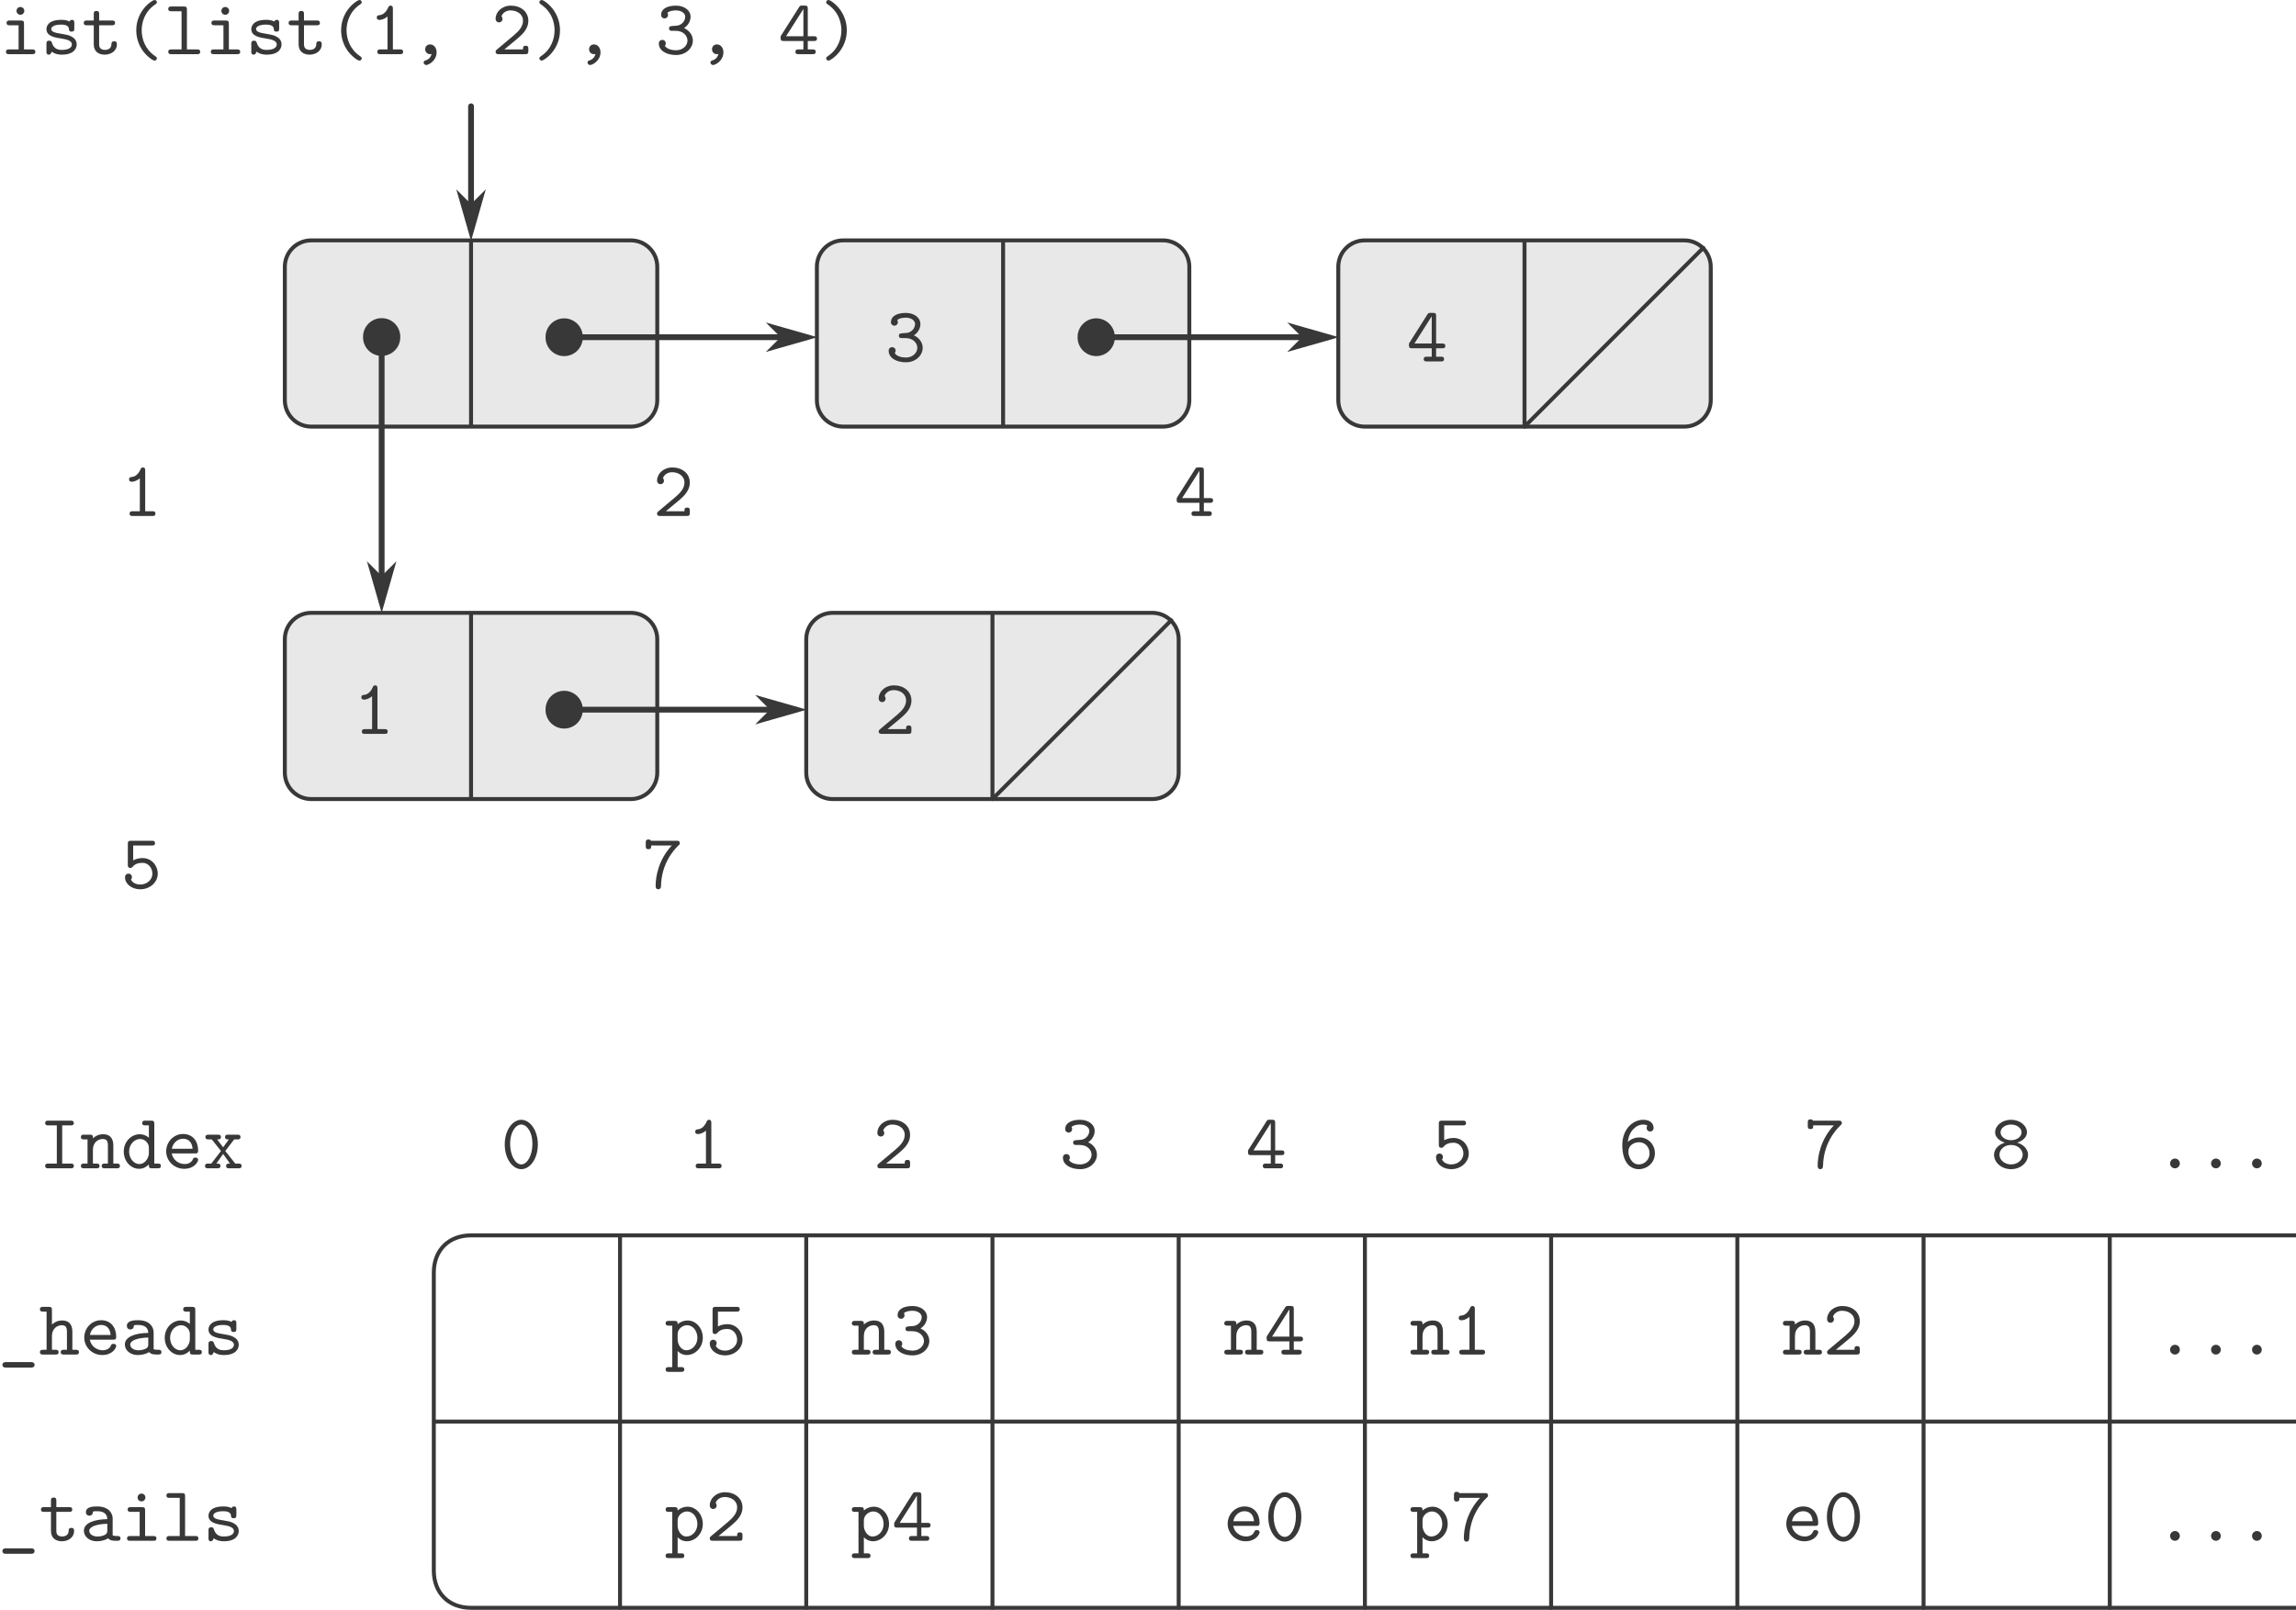
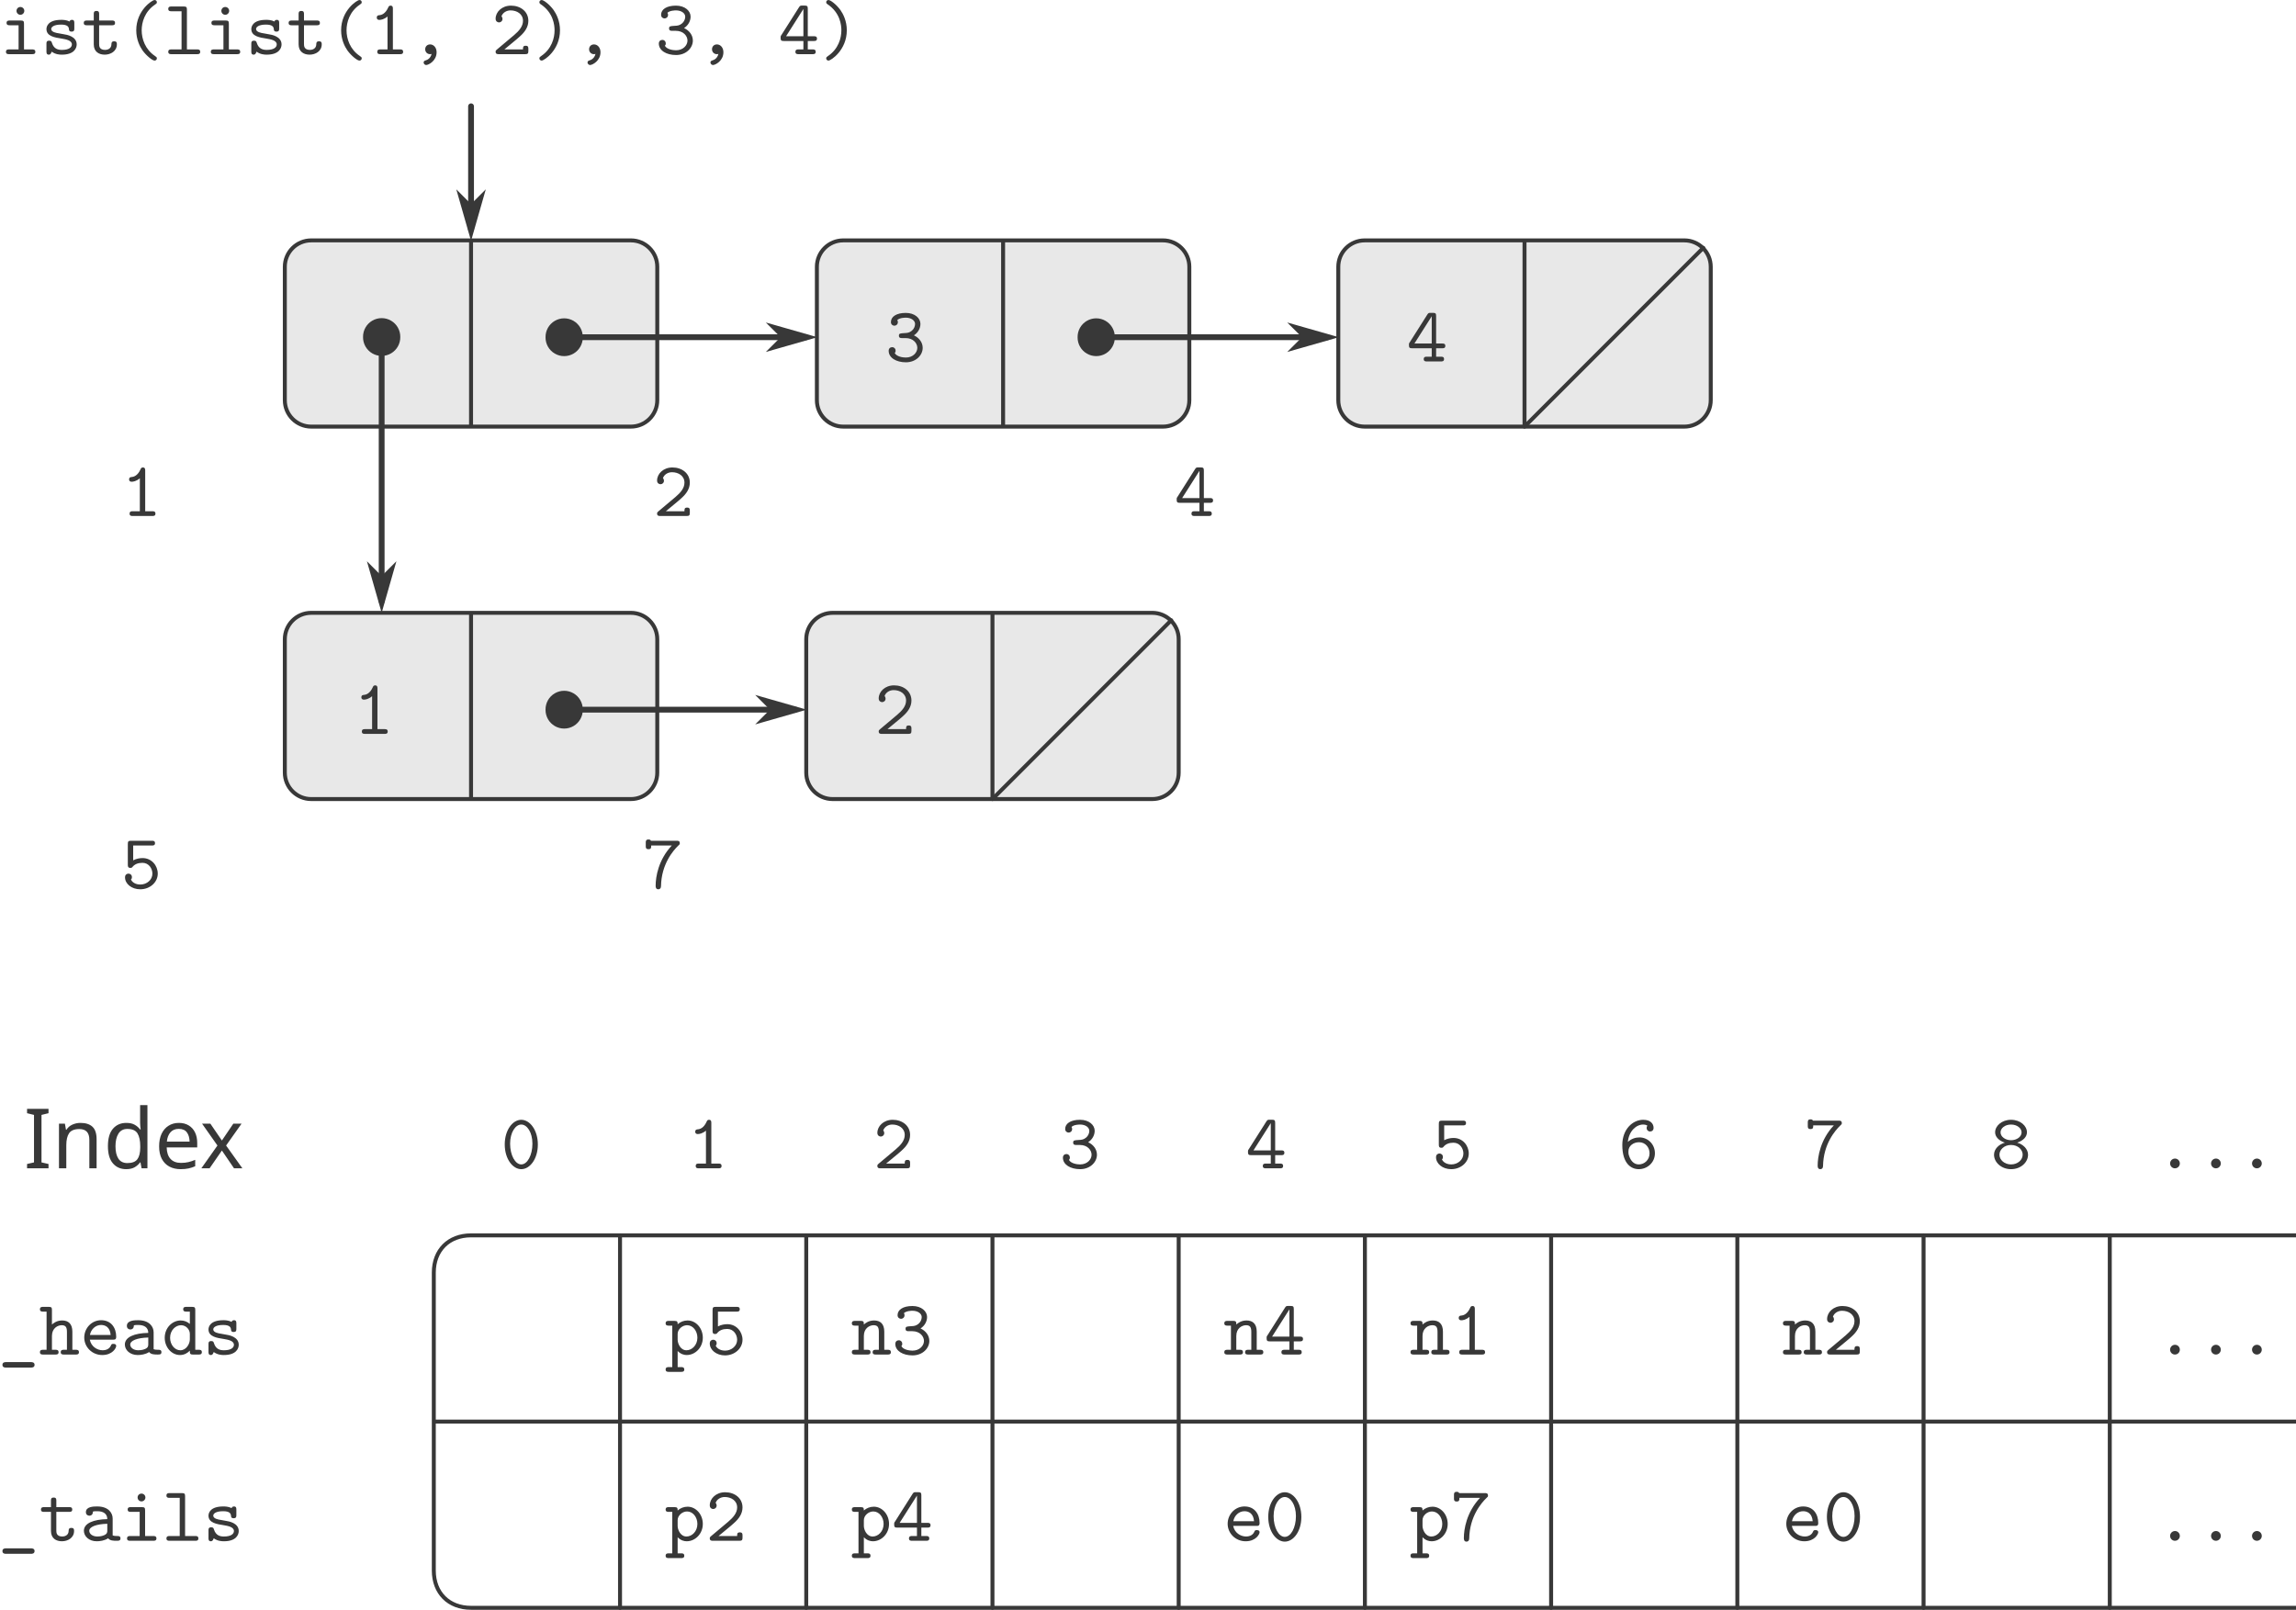
<svg xmlns="http://www.w3.org/2000/svg" preserveAspectRatio="xMinYMin meet" viewBox="0 0 588.454 412.577" id="svg6381" version="1.1" width="588.454" height="412.577">
  <defs id="defs6383">
    <marker refX="0" refY="0" orient="auto" id="Arrow1Mstart-41" style="overflow:visible">
      <path d="M 0,0 5,-5 -12.5,0 5,5 Z" transform="matrix(0.4,0,0,0.4,4,0)" id="path4565-5" style="fill:#383838;fill-rule:evenodd;stroke:#383838;stroke-width:1pt;marker-start:none" />
    </marker>
    <marker refX="0" refY="0" orient="auto" id="Arrow1Mstart-65" style="overflow:visible">
      <path d="M 0,0 5,-5 -12.5,0 5,5 Z" transform="matrix(0.4,0,0,0.4,4,0)" id="path4565-96" style="fill:#383838;fill-rule:evenodd;stroke:#383838;stroke-width:1pt;marker-start:none" />
    </marker>
    <marker refX="0" refY="0" orient="auto" id="marker4583" style="overflow:visible">
      <path d="M 0,0 5,-5 -12.5,0 5,5 Z" transform="matrix(0.4,0,0,0.4,4,0)" id="path4585" style="fill:#383838;fill-rule:evenodd;stroke:#383838;stroke-width:1pt;marker-start:none" />
    </marker>
    <marker refX="0" refY="0" orient="auto" id="marker4579" style="overflow:visible">
      <path d="M 0,0 5,-5 -12.5,0 5,5 Z" transform="matrix(0.4,0,0,0.4,4,0)" id="path4581" style="fill:#383838;fill-rule:evenodd;stroke:#383838;stroke-width:1pt;marker-start:none" />
    </marker>
    <marker refX="0" refY="0" orient="auto" id="Arrow1Mstart-4" style="overflow:visible">
      <path d="M 0,0 5,-5 -12.5,0 5,5 Z" transform="matrix(0.4,0,0,0.4,4,0)" id="path4565-69" style="fill:#383838;fill-rule:evenodd;stroke:#383838;stroke-width:1pt;marker-start:none" />
    </marker>
    <marker refX="0" refY="0" orient="auto" id="marker3192-4" style="overflow:visible">
      <path d="M 0,0 5,-5 -12.5,0 5,5 Z" transform="matrix(0.4,0,0,0.4,4,0)" id="path3194-2" style="fill:#383838;fill-rule:evenodd;stroke:#383838;stroke-width:1pt;marker-start:none" />
    </marker>
    <marker refX="0" refY="0" orient="auto" id="Arrow1Mstart-26" style="overflow:visible">
      <path d="M 0,0 5,-5 -12.5,0 5,5 Z" transform="matrix(0.4,0,0,0.4,4,0)" id="path4565-910" style="fill:#383838;fill-rule:evenodd;stroke:#383838;stroke-width:1pt;marker-start:none" />
    </marker>
    <marker refX="0" refY="0" orient="auto" id="marker3192" style="overflow:visible">
      <path d="M 0,0 5,-5 -12.5,0 5,5 Z" transform="matrix(0.4,0,0,0.4,4,0)" id="path3194" style="fill:#383838;fill-rule:evenodd;stroke:#383838;stroke-width:1pt;marker-start:none" />
    </marker>
    <marker refX="0" refY="0" orient="auto" id="Arrow1Mstart-7" style="overflow:visible">
      <path d="M 0,0 5,-5 -12.5,0 5,5 Z" transform="matrix(0.4,0,0,0.4,4,0)" id="path4565-61" style="fill:#383838;fill-rule:evenodd;stroke:#383838;stroke-width:1pt;marker-start:none" />
    </marker>
    <marker refX="0" refY="0" orient="auto" id="marker3750" style="overflow:visible">
      <path d="M 0,0 5,-5 -12.5,0 5,5 Z" transform="matrix(0.4,0,0,0.4,4,0)" id="path3752" style="fill:#383838;fill-rule:evenodd;stroke:#383838;stroke-width:1pt;marker-start:none" />
    </marker>
    <marker refX="0" refY="0" orient="auto" id="Arrow1Mstart-1" style="overflow:visible">
      <path d="M 0,0 5,-5 -12.5,0 5,5 Z" transform="matrix(0.4,0,0,0.4,4,0)" id="path4565-26" style="fill:#383838;fill-rule:evenodd;stroke:#383838;stroke-width:1pt;marker-start:none" />
    </marker>
    <marker refX="0" refY="0" orient="auto" id="marker3690" style="overflow:visible">
      <path d="M 0,0 5,-5 -12.5,0 5,5 Z" transform="matrix(0.4,0,0,0.4,4,0)" id="path3692" style="fill:#383838;fill-rule:evenodd;stroke:#383838;stroke-width:1pt;marker-start:none" />
    </marker>
    <marker refX="0" refY="0" orient="auto" id="marker3686" style="overflow:visible">
      <path d="M 0,0 5,-5 -12.5,0 5,5 Z" transform="matrix(0.4,0,0,0.4,4,0)" id="path3688" style="fill:#383838;fill-rule:evenodd;stroke:#383838;stroke-width:1pt;marker-start:none" />
    </marker>
    <marker refX="0" refY="0" orient="auto" id="Arrow1Mstart-27" style="overflow:visible">
      <path d="M 0,0 5,-5 -12.5,0 5,5 Z" transform="matrix(0.4,0,0,0.4,4,0)" id="path4565-91" style="fill:#383838;fill-rule:evenodd;stroke:#383838;stroke-width:1pt;marker-start:none" />
    </marker>
    <marker refX="0" refY="0" orient="auto" id="marker3610" style="overflow:visible">
      <path d="M 0,0 5,-5 -12.5,0 5,5 Z" transform="matrix(0.4,0,0,0.4,4,0)" id="path3612" style="fill:#383838;fill-rule:evenodd;stroke:#383838;stroke-width:1pt;marker-start:none" />
    </marker>
    <marker refX="0" refY="0" orient="auto" id="Arrow1Mstart-33" style="overflow:visible">
      <path d="M 0,0 5,-5 -12.5,0 5,5 Z" transform="matrix(0.4,0,0,0.4,4,0)" id="path4565-46" style="fill:#383838;fill-rule:evenodd;stroke:#383838;stroke-width:1pt;marker-start:none" />
    </marker>
    <marker refX="0" refY="0" orient="auto" id="Arrow1Mstart-88" style="overflow:visible">
      <path d="M 0,0 5,-5 -12.5,0 5,5 Z" transform="matrix(0.4,0,0,0.4,4,0)" id="path4565-45" style="fill:#383838;fill-rule:evenodd;stroke:#383838;stroke-width:1pt;marker-start:none" />
    </marker>
    <marker refX="0" refY="0" orient="auto" id="marker3509" style="overflow:visible">
      <path d="M 0,0 5,-5 -12.5,0 5,5 Z" transform="matrix(0.4,0,0,0.4,4,0)" id="path3511" style="fill:#383838;fill-rule:evenodd;stroke:#383838;stroke-width:1pt;marker-start:none" />
    </marker>
    <marker refX="0" refY="0" orient="auto" id="marker3505" style="overflow:visible">
      <path d="M 0,0 5,-5 -12.5,0 5,5 Z" transform="matrix(0.4,0,0,0.4,4,0)" id="path3507" style="fill:#383838;fill-rule:evenodd;stroke:#383838;stroke-width:1pt;marker-start:none" />
    </marker>
    <marker refX="0" refY="0" orient="auto" id="Arrow1Mstart-8" style="overflow:visible">
      <path d="M 0,0 5,-5 -12.5,0 5,5 Z" transform="matrix(0.4,0,0,0.4,4,0)" id="path4565-95" style="fill:#383838;fill-rule:evenodd;stroke:#383838;stroke-width:1pt;marker-start:none" />
    </marker>
    <marker refX="0" refY="0" orient="auto" id="marker3415" style="overflow:visible">
      <path d="M 0,0 5,-5 -12.5,0 5,5 Z" transform="matrix(0.4,0,0,0.4,4,0)" id="path3417" style="fill:#383838;fill-rule:evenodd;stroke:#383838;stroke-width:1pt;marker-start:none" />
    </marker>
    <marker refX="0" refY="0" orient="auto" id="marker3411" style="overflow:visible">
      <path d="M 0,0 5,-5 -12.5,0 5,5 Z" transform="matrix(0.4,0,0,0.4,4,0)" id="path3413" style="fill:#383838;fill-rule:evenodd;stroke:#383838;stroke-width:1pt;marker-start:none" />
    </marker>
    <marker refX="0" refY="0" orient="auto" id="Arrow1Mstart-6" style="overflow:visible">
      <path d="M 0,0 5,-5 -12.5,0 5,5 Z" transform="matrix(0.4,0,0,0.4,4,0)" id="path4565-9" style="fill:#383838;fill-rule:evenodd;stroke:#383838;stroke-width:1pt;marker-start:none" />
    </marker>
    <marker refX="0" refY="0" orient="auto" id="marker3344" style="overflow:visible">
      <path d="M 0,0 5,-5 -12.5,0 5,5 Z" transform="matrix(0.4,0,0,0.4,4,0)" id="path3346" style="fill:#383838;fill-rule:evenodd;stroke:#383838;stroke-width:1pt;marker-start:none" />
    </marker>
    <marker refX="0" refY="0" orient="auto" id="marker3340" style="overflow:visible">
      <path d="M 0,0 5,-5 -12.5,0 5,5 Z" transform="matrix(0.4,0,0,0.4,4,0)" id="path3342" style="fill:#383838;fill-rule:evenodd;stroke:#383838;stroke-width:1pt;marker-start:none" />
    </marker>
    <marker refX="0" refY="0" orient="auto" id="Arrow1Mstart-3" style="overflow:visible">
      <path d="M 0,0 5,-5 -12.5,0 5,5 Z" transform="matrix(0.4,0,0,0.4,4,0)" id="path4565-2" style="fill:#383838;fill-rule:evenodd;stroke:#383838;stroke-width:1pt;marker-start:none" />
    </marker>
    <marker refX="0" refY="0" orient="auto" id="Arrow1Mstart-2" style="overflow:visible">
      <path d="M 0,0 5,-5 -12.5,0 5,5 Z" transform="matrix(0.4,0,0,0.4,4,0)" id="path4565-4" style="fill:#383838;fill-rule:evenodd;stroke:#383838;stroke-width:1pt;marker-start:none" />
    </marker>
    <marker refX="0" refY="0" orient="auto" id="Arrow1Mstart-9" style="overflow:visible">
      <path d="M 0,0 5,-5 -12.5,0 5,5 Z" transform="matrix(0.4,0,0,0.4,4,0)" id="path4565-6" style="fill:#383838;fill-rule:evenodd;stroke:#383838;stroke-width:1pt;marker-start:none" />
    </marker>
    <marker refX="0" refY="0" orient="auto" id="Arrow1Mstart-0" style="overflow:visible">
      <path d="M 0,0 5,-5 -12.5,0 5,5 Z" transform="matrix(0.4,0,0,0.4,4,0)" id="path4565-7" style="fill:#383838;fill-rule:evenodd;stroke:#383838;stroke-width:1pt;marker-start:none" />
    </marker>
    <marker refX="0" refY="0" orient="auto" id="Arrow1Lstart" style="overflow:visible">
      <path d="M 0,0 5,-5 -12.5,0 5,5 Z" transform="matrix(0.8,0,0,0.8,10,0)" id="path4559" style="fill:#383838;fill-rule:evenodd;stroke:#383838;stroke-width:1pt;marker-start:none" />
    </marker>
    <marker refX="0" refY="0" orient="auto" id="Arrow1Mstart" style="overflow:visible">
      <path d="M 0,0 5,-5 -12.5,0 5,5 Z" transform="matrix(0.4,0,0,0.4,4,0)" id="path4565" style="fill:#383838;fill-rule:evenodd;stroke:#383838;stroke-width:1pt;marker-start:none" />
    </marker>
  </defs>
  <g transform="translate(-84.05877,-145.0579)" id="layer4" style="display:inline">
    <g transform="translate(65,105)" id="layer1-9" style="display:none;opacity:0.302">
      <text x="115.714" y="90.219" id="text2985" xml:space="preserve" style="font-style:normal;font-variant:normal;font-weight:normal;font-stretch:normal;font-size:10.477px;line-height:125%;font-family:'Latin Modern Mono';-inkscape-font-specification:'Latin Modern Mono';letter-spacing:0px;word-spacing:0px;fill:#383838;fill-opacity:1;stroke:none">
        <tspan x="115.714" y="90.219" id="tspan2987">     +---+---+     +---+</tspan>
        <tspan x="115.714" y="103.969" id="tspan2989">----&gt;| * | *-+----&gt;| 2 |</tspan>
        <tspan x="115.714" y="117.719" id="tspan2991">     +-|-+---+     +---+</tspan>
        <tspan x="115.714" y="131.469" id="tspan2993">       |</tspan>
        <tspan x="115.714" y="145.219" id="tspan2995">       V</tspan>
        <tspan x="115.714" y="158.969" id="tspan2997">     +---+</tspan>
        <tspan x="115.714" y="172.719" id="tspan2999">     | 1 |</tspan>
        <tspan x="115.714" y="186.469" id="tspan3001">     +---+</tspan>
        <tspan x="115.714" y="200.219" id="tspan3003" />
      </text>
      <text x="40" y="222.362" id="text3233" xml:space="preserve" style="font-style:normal;font-variant:normal;font-weight:normal;font-stretch:normal;font-size:10.477px;line-height:125%;font-family:'Latin Modern Mono';-inkscape-font-specification:'Latin Modern Mono';letter-spacing:0px;word-spacing:0px;display:inline;fill:#383838;fill-opacity:1;stroke:none">
        <tspan x="40" y="222.362" id="tspan3235">     +---+---+     +---+---+         +---+---+     +---+</tspan>
        <tspan x="40" y="236.112" id="tspan3237">----&gt;| * | *-+----&gt;| * | * |    ----&gt;| * | *-+----&gt;| 4 |</tspan>
        <tspan x="40" y="249.862" id="tspan3239">     +-|-+---+     +-|-+-|-+         +-|-+---+     +---+</tspan>
        <tspan x="40" y="263.612" id="tspan3241">       |             |   |             |</tspan>
        <tspan x="40" y="277.362" id="tspan3243">       V             V   V             V</tspan>
        <tspan x="40" y="291.112" id="tspan3245">   +---+---+      +---+ +---+      +---+---+     +---+---+</tspan>
        <tspan x="40" y="304.862" id="tspan3247">   | * | * |      | 3 | | 4 |      | * | *-+----&gt;| * | * |</tspan>
        <tspan x="40" y="318.612" id="tspan3249">   +-|-+-|-+      +---+ +---+      +-|-+---+     +-|-+-|-+</tspan>
        <tspan x="40" y="332.362" id="tspan3251">     |   |                           |             |   |</tspan>
        <tspan x="40" y="346.112" id="tspan3253">     V   V                           V             V   V</tspan>
        <tspan x="40" y="359.862" id="tspan3255">  +---+ +---+                      +---+        +---+ +---+</tspan>
        <tspan x="40" y="373.612" id="tspan3257">  | 1 | | 2 |                      | 1 |        | 2 | | 3 |</tspan>
        <tspan x="40" y="387.362" id="tspan3259">  +---+ +---+                      +---+        +---+ +---+</tspan>
        <tspan x="40" y="401.112" id="tspan3261" />
        <tspan x="40" y="414.862" id="tspan3263">  (cons (cons 1 2)                 (cons (cons 1</tspan>
        <tspan x="40" y="428.612" id="tspan3265">        (cons 3 4))                            (cons 2 3))</tspan>
        <tspan x="40" y="442.362" id="tspan3267">                                         4)</tspan>
        <tspan x="40" y="456.112" id="tspan3269" />
      </text>
    </g>
    <g transform="translate(65,105)" id="layer4-6" style="display:none">
      <path d="m 145,112.362 v 30" id="path4453-6" style="fill:none;stroke:#047f98;stroke-width:1.772;stroke-linecap:butt;stroke-linejoin:miter;stroke-miterlimit:4;stroke-dasharray:none;stroke-opacity:1" />
      <path d="m 200,82.362 h 30" id="path4453" style="fill:none;stroke:#047f98;stroke-width:1.772;stroke-linecap:butt;stroke-linejoin:miter;stroke-miterlimit:4;stroke-dasharray:none;stroke-opacity:1" />
      <rect width="25" height="25" rx="3.543" ry="3.543" x="245" y="132.362" id="rect3794" style="display:inline;fill:none;stroke:#383838;stroke-width:0.886;stroke-linecap:round;stroke-linejoin:round;stroke-miterlimit:4;stroke-dasharray:none;stroke-dashoffset:0;stroke-opacity:1" />
      <g id="g4407" style="display:inline;fill:none">
        <rect width="50" height="25" rx="3.543" ry="3.543" x="220" y="162.362" id="rect3794-7" style="fill:none;stroke:#383838;stroke-width:0.886;stroke-linecap:round;stroke-linejoin:round;stroke-miterlimit:4;stroke-dasharray:none;stroke-dashoffset:0;stroke-opacity:1" />
        <path d="m 245,162.362 v 25" id="path4405" style="fill:none;stroke:#383838;stroke-width:0.886;stroke-linecap:butt;stroke-linejoin:miter;stroke-miterlimit:4;stroke-dasharray:none;stroke-opacity:1" />
      </g>
      <path d="m 120,84.862 a 2.5,2.5 0 1 1 -5,0 2.5,2.5 0 1 1 5,0 z" transform="translate(165,90.5)" id="path4491" style="display:inline;fill:#383838;fill-opacity:1;stroke:#383838;stroke-width:0.886;stroke-linecap:round;stroke-linejoin:round;stroke-miterlimit:4;stroke-dasharray:none;stroke-dashoffset:0;stroke-opacity:1" />
      <path d="m 295,137.362 v 50" id="path4554" style="display:inline;fill:none;stroke:#383838;stroke-width:0.886;stroke-linecap:butt;stroke-linejoin:round;stroke-miterlimit:4;stroke-dasharray:none;stroke-opacity:1;marker-start:url(#Arrow1Mstart)" />
    </g>
    <path d="M 672.513,461.666 H 204.786 c -5.727,0 -9.545,3.818 -9.545,9.545 v 76.364 c 0,5.727 3.818,9.545 9.545,9.545 h 467.727" id="path7622" style="fill:none;stroke:#383838;stroke-width:1.015;stroke-linecap:butt;stroke-linejoin:miter;stroke-miterlimit:4;stroke-dasharray:none;stroke-opacity:1" />
    <path d="M 195.241,509.393 H 672.513" id="path7624" style="fill:none;stroke:#383838;stroke-width:1.015;stroke-linecap:butt;stroke-linejoin:miter;stroke-miterlimit:4;stroke-dasharray:none;stroke-opacity:1" />
    <path d="m 242.968,461.666 v 95.454" id="path7626" style="fill:none;stroke:#383838;stroke-width:1.015;stroke-linecap:round;stroke-linejoin:round;stroke-miterlimit:4;stroke-dasharray:none;stroke-opacity:1" />
    <path d="m 290.695,461.666 v 95.454" id="path7626-1" style="fill:none;stroke:#383838;stroke-width:1.015;stroke-linecap:round;stroke-linejoin:round;stroke-miterlimit:4;stroke-dasharray:none;stroke-opacity:1" />
    <path d="m 338.422,461.666 v 95.454" id="path7626-3" style="fill:none;stroke:#383838;stroke-width:1.015;stroke-linecap:round;stroke-linejoin:round;stroke-miterlimit:4;stroke-dasharray:none;stroke-opacity:1" />
    <path d="m 386.15,461.666 v 95.454" id="path7626-16" style="fill:none;stroke:#383838;stroke-width:1.015;stroke-linecap:round;stroke-linejoin:round;stroke-miterlimit:4;stroke-dasharray:none;stroke-opacity:1" />
    <path d="m 433.877,461.666 v 95.454" id="path7626-13" style="fill:none;stroke:#383838;stroke-width:1.015;stroke-linecap:round;stroke-linejoin:round;stroke-miterlimit:4;stroke-dasharray:none;stroke-opacity:1" />
    <path d="m 481.604,461.666 v 95.454" id="path7626-8" style="fill:none;stroke:#383838;stroke-width:1.015;stroke-linecap:round;stroke-linejoin:round;stroke-miterlimit:4;stroke-dasharray:none;stroke-opacity:1" />
    <path d="m 529.331,461.666 v 95.454" id="path7626-15" style="fill:none;stroke:#383838;stroke-width:1.015;stroke-linecap:round;stroke-linejoin:round;stroke-miterlimit:4;stroke-dasharray:none;stroke-opacity:1" />
    <path d="m 577.059,461.666 v 95.454" id="path7626-6" style="fill:none;stroke:#383838;stroke-width:1.015;stroke-linecap:round;stroke-linejoin:round;stroke-miterlimit:4;stroke-dasharray:none;stroke-opacity:1" />
    <path d="m 624.786,461.666 v 95.454" id="path7626-10" style="fill:none;stroke:#383838;stroke-width:1.015;stroke-linecap:round;stroke-linejoin:round;stroke-miterlimit:4;stroke-dasharray:none;stroke-opacity:1" />
  </g>
  <text style="font-style:normal;font-variant:normal;font-weight:normal;font-stretch:normal;font-size:20px;line-height:125%;font-family:'Latin Modern Mono';-inkscape-font-specification:'Latin Modern Mono';text-align:start;letter-spacing:0px;word-spacing:0px;text-anchor:start;display:inline;fill:#383838;fill-opacity:1;stroke:none" xml:space="preserve" id="text7702" y="299.426" x="128.364">
    <tspan id="tspan7704" y="299.426" x="128.364">0</tspan>
  </text>
  <text style="font-style:normal;font-variant:normal;font-weight:normal;font-stretch:normal;font-size:20px;line-height:125%;font-family:'Latin Modern Mono';-inkscape-font-specification:'Latin Modern Mono';text-align:start;letter-spacing:0px;word-spacing:0px;text-anchor:start;display:inline;fill:#383838;fill-opacity:1;stroke:none" xml:space="preserve" id="text7706" y="299.426" x="176.091">
    <tspan id="tspan7708" y="299.426" x="176.091">1</tspan>
  </text>
  <text style="font-style:normal;font-variant:normal;font-weight:normal;font-stretch:normal;font-size:20px;line-height:125%;font-family:'Latin Modern Mono';-inkscape-font-specification:'Latin Modern Mono';text-align:start;letter-spacing:0px;word-spacing:0px;text-anchor:start;display:inline;fill:#383838;fill-opacity:1;stroke:none" xml:space="preserve" id="text7710" y="299.426" x="223.818">
    <tspan id="tspan7712" y="299.426" x="223.818">2</tspan>
  </text>
  <text style="font-style:normal;font-variant:normal;font-weight:normal;font-stretch:normal;font-size:20px;line-height:125%;font-family:'Latin Modern Mono';-inkscape-font-specification:'Latin Modern Mono';text-align:start;letter-spacing:0px;word-spacing:0px;text-anchor:start;display:inline;fill:#383838;fill-opacity:1;stroke:none" xml:space="preserve" id="text7714" y="299.426" x="271.545">
    <tspan id="tspan7716" y="299.426" x="271.545">3</tspan>
  </text>
  <text style="font-style:normal;font-variant:normal;font-weight:normal;font-stretch:normal;font-size:20px;line-height:125%;font-family:'Latin Modern Mono';-inkscape-font-specification:'Latin Modern Mono';text-align:start;letter-spacing:0px;word-spacing:0px;text-anchor:start;display:inline;fill:#383838;fill-opacity:1;stroke:none" xml:space="preserve" id="text7718" y="299.426" x="319.273">
    <tspan id="tspan7720" y="299.426" x="319.273">4</tspan>
  </text>
  <text style="font-style:normal;font-variant:normal;font-weight:normal;font-stretch:normal;font-size:20px;line-height:125%;font-family:'Latin Modern Mono';-inkscape-font-specification:'Latin Modern Mono';text-align:start;letter-spacing:0px;word-spacing:0px;text-anchor:start;display:inline;fill:#383838;fill-opacity:1;stroke:none" xml:space="preserve" id="text7722" y="299.426" x="367">
    <tspan id="tspan7724" y="299.426" x="367">5</tspan>
  </text>
  <text style="font-style:normal;font-variant:normal;font-weight:normal;font-stretch:normal;font-size:20px;line-height:125%;font-family:'Latin Modern Mono';-inkscape-font-specification:'Latin Modern Mono';text-align:start;letter-spacing:0px;word-spacing:0px;text-anchor:start;display:inline;fill:#383838;fill-opacity:1;stroke:none" xml:space="preserve" id="text7726" y="299.426" x="414.727">
    <tspan id="tspan7728" y="299.426" x="414.727">6</tspan>
  </text>
  <text style="font-style:normal;font-variant:normal;font-weight:normal;font-stretch:normal;font-size:20px;line-height:125%;font-family:'Latin Modern Mono';-inkscape-font-specification:'Latin Modern Mono';text-align:start;letter-spacing:0px;word-spacing:0px;text-anchor:start;display:inline;fill:#383838;fill-opacity:1;stroke:none" xml:space="preserve" id="text7730" y="299.426" x="462.454">
    <tspan id="tspan7732" y="299.426" x="462.454">7</tspan>
  </text>
  <text style="font-style:normal;font-variant:normal;font-weight:normal;font-stretch:normal;font-size:20px;line-height:125%;font-family:'Latin Modern Mono';-inkscape-font-specification:'Latin Modern Mono';text-align:start;letter-spacing:0px;word-spacing:0px;text-anchor:start;display:inline;fill:#383838;fill-opacity:1;stroke:none" xml:space="preserve" id="text7734" y="299.426" x="510.182">
    <tspan id="tspan7736" y="299.426" x="510.182">8</tspan>
  </text>
  <text style="font-style:normal;font-variant:normal;font-weight:normal;font-stretch:normal;font-size:20px;line-height:125%;font-family:'Latin Modern Mono';-inkscape-font-specification:'Latin Modern Mono';text-align:start;letter-spacing:0px;word-spacing:0px;text-anchor:start;display:inline;fill:#383838;fill-opacity:1;stroke:none" xml:space="preserve" id="text7738" y="299.426" x="552.182">
    <tspan id="tspan7740" y="299.426" x="552.182">...</tspan>
  </text>
  <text style="font-style:normal;font-variant:normal;font-weight:normal;font-stretch:normal;font-size:20px;line-height:125%;font-family:'Latin Modern Mono';-inkscape-font-specification:'Latin Modern Mono';text-align:end;letter-spacing:0px;word-spacing:0px;text-anchor:end;display:inline;fill:#383838;fill-opacity:1;stroke:none" xml:space="preserve" id="text7962" y="299.426" x="94">
-     <tspan id="tspan7964" y="299.426" x="94">Index</tspan>
+     <tspan id="tspan7964" y="299.426" x="94" style="-inkscape-font-specification:'Times LT Std';font-family:'Times LT Std';font-weight:normal;font-style:normal;font-stretch:normal;font-variant:normal;font-size:21.333px">Index</tspan>
  </text>
  <text style="font-style:normal;font-variant:normal;font-weight:normal;font-stretch:normal;font-size:20px;line-height:125%;font-family:'Latin Modern Mono';-inkscape-font-specification:'Latin Modern Mono';text-align:end;letter-spacing:0px;word-spacing:0px;text-anchor:end;display:inline;fill:#383838;fill-opacity:1;stroke:none" xml:space="preserve" id="text7966" y="347.154" x="94">
    <tspan id="tspan7968" y="347.154" x="94">the_heads</tspan>
  </text>
  <text style="font-style:normal;font-variant:normal;font-weight:normal;font-stretch:normal;font-size:20px;line-height:125%;font-family:'Latin Modern Mono';-inkscape-font-specification:'Latin Modern Mono';text-align:end;letter-spacing:0px;word-spacing:0px;text-anchor:end;display:inline;fill:#383838;fill-opacity:1;stroke:none" xml:space="preserve" id="text7970" y="394.881" x="94">
    <tspan id="tspan7972" y="394.881" x="94">the_tails</tspan>
  </text>
  <text style="font-style:normal;font-variant:normal;font-weight:normal;font-stretch:normal;font-size:20px;line-height:125%;font-family:'Latin Modern Mono';-inkscape-font-specification:'Latin Modern Mono';text-align:start;letter-spacing:0px;word-spacing:0px;text-anchor:start;display:inline;fill:#383838;fill-opacity:1;stroke:none" xml:space="preserve" id="text8130" y="347.154" x="170.364">
    <tspan id="tspan8132" y="347.154" x="170.364">p5</tspan>
  </text>
  <text style="font-style:normal;font-variant:normal;font-weight:normal;font-stretch:normal;font-size:20px;line-height:125%;font-family:'Latin Modern Mono';-inkscape-font-specification:'Latin Modern Mono';text-align:start;letter-spacing:0px;word-spacing:0px;text-anchor:start;display:inline;fill:#383838;fill-opacity:1;stroke:none" xml:space="preserve" id="text8134" y="347.154" x="218.091">
    <tspan id="tspan8136" y="347.154" x="218.091">n3</tspan>
  </text>
  <text style="font-style:normal;font-variant:normal;font-weight:normal;font-stretch:normal;font-size:20px;line-height:125%;font-family:'Latin Modern Mono';-inkscape-font-specification:'Latin Modern Mono';text-align:start;letter-spacing:0px;word-spacing:0px;text-anchor:start;display:inline;fill:#383838;fill-opacity:1;stroke:none" xml:space="preserve" id="text8138" y="347.154" x="313.545">
    <tspan id="tspan8140" y="347.154" x="313.545">n4</tspan>
  </text>
  <text style="font-style:normal;font-variant:normal;font-weight:normal;font-stretch:normal;font-size:20px;line-height:125%;font-family:'Latin Modern Mono';-inkscape-font-specification:'Latin Modern Mono';text-align:start;letter-spacing:0px;word-spacing:0px;text-anchor:start;display:inline;fill:#383838;fill-opacity:1;stroke:none" xml:space="preserve" id="text8142" y="347.154" x="361.273">
    <tspan id="tspan8144" y="347.154" x="361.273">n1</tspan>
  </text>
  <text style="font-style:normal;font-variant:normal;font-weight:normal;font-stretch:normal;font-size:20px;line-height:125%;font-family:'Latin Modern Mono';-inkscape-font-specification:'Latin Modern Mono';text-align:start;letter-spacing:0px;word-spacing:0px;text-anchor:start;display:inline;fill:#383838;fill-opacity:1;stroke:none" xml:space="preserve" id="text8146" y="347.154" x="456.727">
    <tspan id="tspan8148" y="347.154" x="456.727">n2</tspan>
  </text>
  <text style="font-style:normal;font-variant:normal;font-weight:normal;font-stretch:normal;font-size:20px;line-height:125%;font-family:'Latin Modern Mono';-inkscape-font-specification:'Latin Modern Mono';text-align:start;letter-spacing:0px;word-spacing:0px;text-anchor:start;display:inline;fill:#383838;fill-opacity:1;stroke:none" xml:space="preserve" id="text8170" y="347.154" x="552.182">
    <tspan id="tspan8172" y="347.154" x="552.182">...</tspan>
  </text>
  <text style="font-style:normal;font-variant:normal;font-weight:normal;font-stretch:normal;font-size:20px;line-height:125%;font-family:'Latin Modern Mono';-inkscape-font-specification:'Latin Modern Mono';text-align:start;letter-spacing:0px;word-spacing:0px;text-anchor:start;display:inline;fill:#383838;fill-opacity:1;stroke:none" xml:space="preserve" id="text8150" y="394.881" x="170.364">
    <tspan id="tspan8152" y="394.881" x="170.364">p2</tspan>
  </text>
  <text style="font-style:normal;font-variant:normal;font-weight:normal;font-stretch:normal;font-size:20px;line-height:125%;font-family:'Latin Modern Mono';-inkscape-font-specification:'Latin Modern Mono';text-align:start;letter-spacing:0px;word-spacing:0px;text-anchor:start;display:inline;fill:#383838;fill-opacity:1;stroke:none" xml:space="preserve" id="text8154" y="394.881" x="218.091">
    <tspan id="tspan8156" y="394.881" x="218.091">p4</tspan>
  </text>
  <text style="font-style:normal;font-variant:normal;font-weight:normal;font-stretch:normal;font-size:20px;line-height:125%;font-family:'Latin Modern Mono';-inkscape-font-specification:'Latin Modern Mono';text-align:start;letter-spacing:0px;word-spacing:0px;text-anchor:start;display:inline;fill:#383838;fill-opacity:1;stroke:none" xml:space="preserve" id="text8158" y="394.881" x="313.545">
    <tspan id="tspan8160" y="394.881" x="313.545">e0</tspan>
  </text>
  <text style="font-style:normal;font-variant:normal;font-weight:normal;font-stretch:normal;font-size:20px;line-height:125%;font-family:'Latin Modern Mono';-inkscape-font-specification:'Latin Modern Mono';text-align:start;letter-spacing:0px;word-spacing:0px;text-anchor:start;display:inline;fill:#383838;fill-opacity:1;stroke:none" xml:space="preserve" id="text8162" y="394.881" x="361.273">
    <tspan id="tspan8164" y="394.881" x="361.273">p7</tspan>
  </text>
  <text style="font-style:normal;font-variant:normal;font-weight:normal;font-stretch:normal;font-size:20px;line-height:125%;font-family:'Latin Modern Mono';-inkscape-font-specification:'Latin Modern Mono';text-align:start;letter-spacing:0px;word-spacing:0px;text-anchor:start;display:inline;fill:#383838;fill-opacity:1;stroke:none" xml:space="preserve" id="text8166" y="394.881" x="456.727">
    <tspan id="tspan8168" y="394.881" x="456.727">e0</tspan>
  </text>
  <text style="font-style:normal;font-variant:normal;font-weight:normal;font-stretch:normal;font-size:20px;line-height:125%;font-family:'Latin Modern Mono';-inkscape-font-specification:'Latin Modern Mono';text-align:start;letter-spacing:0px;word-spacing:0px;text-anchor:start;display:inline;fill:#383838;fill-opacity:1;stroke:none" xml:space="preserve" id="text8174" y="394.881" x="552.182">
    <tspan id="tspan8176" y="394.881" x="552.182">...</tspan>
  </text>
  <rect width="95.455" height="47.727" rx="6.764" ry="6.764" x="73" y="61.608" id="rect3794-7-1-0" style="display:inline;fill:#e8e8e8;fill-opacity:1;stroke:#383838;stroke-width:1.015;stroke-linecap:round;stroke-linejoin:round;stroke-miterlimit:4;stroke-dasharray:none;stroke-dashoffset:0;stroke-opacity:1" />
  <rect width="95.455" height="47.727" rx="6.764" ry="6.764" x="209.363" y="61.608" id="rect3794-7-1-0-6-0" style="display:inline;fill:#e8e8e8;fill-opacity:1;stroke:#383838;stroke-width:1.015;stroke-linecap:round;stroke-linejoin:round;stroke-miterlimit:4;stroke-dasharray:none;stroke-dashoffset:0;stroke-opacity:1" />
  <rect width="95.455" height="47.727" rx="6.764" ry="6.764" x="343" y="61.608" id="rect3794-7-1-0-6" style="display:inline;fill:#e8e8e8;fill-opacity:1;stroke:#383838;stroke-width:1.015;stroke-linecap:round;stroke-linejoin:round;stroke-miterlimit:4;stroke-dasharray:none;stroke-dashoffset:0;stroke-opacity:1" />
  <rect width="95.455" height="47.727" rx="6.764" ry="6.764" x="73" y="157.063" id="rect3794-7-1-0-9" style="display:inline;fill:#e8e8e8;fill-opacity:1;stroke:#383838;stroke-width:1.015;stroke-linecap:round;stroke-linejoin:round;stroke-miterlimit:4;stroke-dasharray:none;stroke-dashoffset:0;stroke-opacity:1" />
  <rect width="95.455" height="47.727" rx="6.764" ry="6.764" x="206.636" y="157.063" id="rect3794-7-1-0-6-8" style="display:inline;fill:#e8e8e8;fill-opacity:1;stroke:#383838;stroke-width:1.015;stroke-linecap:round;stroke-linejoin:round;stroke-miterlimit:4;stroke-dasharray:none;stroke-dashoffset:0;stroke-opacity:1" />
  <path d="M 120.727,61.608 V 109.336" id="path4405-1-3" style="display:inline;fill:none;stroke:#383838;stroke-width:1.015;stroke-linecap:butt;stroke-linejoin:miter;stroke-miterlimit:4;stroke-dasharray:none;stroke-opacity:1" />
  <path d="m 102.591,86.374 a 4.773,4.773 0 1 1 -9.545,0 4.773,4.773 0 1 1 9.545,0 z" id="path4491-4-7" style="display:inline;fill:#383838;fill-opacity:1;stroke:#383838;stroke-width:0;stroke-linecap:round;stroke-linejoin:round;stroke-miterlimit:4;stroke-dasharray:none;stroke-dashoffset:0;stroke-opacity:1" />
  <path d="m 149.364,86.426 a 4.773,4.773 0 1 1 -9.545,0 4.773,4.773 0 1 1 9.545,0 z" id="path4491-44-0" style="display:inline;fill:#383838;fill-opacity:1;stroke:#383838;stroke-width:0;stroke-linecap:round;stroke-linejoin:round;stroke-miterlimit:4;stroke-dasharray:none;stroke-dashoffset:0;stroke-opacity:1" />
  <path d="M 97.818,154.131 V 90.245" id="path4554-5-0" style="display:inline;fill:none;stroke:#383838;stroke-width:1.488;stroke-linecap:round;stroke-linejoin:round;stroke-miterlimit:4;stroke-dasharray:none;stroke-opacity:1;marker-start:url(#Arrow1Mstart)" />
  <path d="M 206.568,86.426 H 149.364" id="path4554-5-2-3" style="display:inline;fill:none;stroke:#383838;stroke-width:1.488;stroke-linecap:round;stroke-linejoin:round;stroke-miterlimit:4;stroke-dasharray:none;stroke-opacity:1;marker-start:url(#Arrow1Mstart)" />
  <path d="M 120.727,58.813 V 27.245" id="path4554-9-4" style="display:inline;fill:none;stroke:#383838;stroke-width:1.488;stroke-linecap:round;stroke-linejoin:round;stroke-miterlimit:4;stroke-dasharray:none;stroke-opacity:1;marker-start:url(#Arrow1Mstart)" />
  <path d="m 120.727,157.063 v 47.727" id="path4405-1-3-6" style="display:inline;fill:none;stroke:#383838;stroke-width:1.015;stroke-linecap:butt;stroke-linejoin:miter;stroke-miterlimit:4;stroke-dasharray:none;stroke-opacity:1" />
  <path d="m 149.364,181.881 a 4.773,4.773 0 1 1 -9.545,0 4.773,4.773 0 1 1 9.545,0 z" id="path4491-44-0-5" style="display:inline;fill:#383838;fill-opacity:1;stroke:#383838;stroke-width:0;stroke-linecap:round;stroke-linejoin:round;stroke-miterlimit:4;stroke-dasharray:none;stroke-dashoffset:0;stroke-opacity:1" />
  <path d="M 203.841,181.881 H 149.364" id="path4554-5-2-3-8" style="display:inline;fill:none;stroke:#383838;stroke-width:1.488;stroke-linecap:round;stroke-linejoin:round;stroke-miterlimit:4;stroke-dasharray:none;stroke-opacity:1;marker-start:url(#Arrow1Mstart)" />
  <path d="M 257.091,61.608 V 109.336" id="path4405-1-3-84-3" style="display:inline;fill:none;stroke:#383838;stroke-width:1.015;stroke-linecap:butt;stroke-linejoin:miter;stroke-miterlimit:4;stroke-dasharray:none;stroke-opacity:1" />
  <path d="m 285.727,86.426 a 4.773,4.773 0 1 1 -9.545,0 4.773,4.773 0 1 1 9.545,0 z" id="path4491-44-0-6-80" style="display:inline;fill:#383838;fill-opacity:1;stroke:#383838;stroke-width:0;stroke-linecap:round;stroke-linejoin:round;stroke-miterlimit:4;stroke-dasharray:none;stroke-dashoffset:0;stroke-opacity:1" />
  <path d="M 340.204,86.426 H 285.727" id="path4554-5-2-3-2-7" style="display:inline;fill:none;stroke:#383838;stroke-width:1.488;stroke-linecap:round;stroke-linejoin:round;stroke-miterlimit:4;stroke-dasharray:none;stroke-opacity:1;marker-start:url(#Arrow1Mstart)" />
  <path d="M 390.727,61.608 V 109.336" id="path4405-1-3-84" style="display:inline;fill:none;stroke:#383838;stroke-width:1.015;stroke-linecap:butt;stroke-linejoin:miter;stroke-miterlimit:4;stroke-dasharray:none;stroke-opacity:1" />
  <path d="M 390.727,109.336 436.545,63.517" id="path4373" style="display:inline;fill:none;stroke:#383838;stroke-width:1.015;stroke-linecap:round;stroke-linejoin:round;stroke-miterlimit:4;stroke-dasharray:none;stroke-opacity:1" />
  <path d="m 254.363,157.063 v 47.727" id="path4405-1-3-84-7" style="display:inline;fill:none;stroke:#383838;stroke-width:1.015;stroke-linecap:butt;stroke-linejoin:miter;stroke-miterlimit:4;stroke-dasharray:none;stroke-opacity:1" />
  <path d="m 254.363,204.79 45.818,-45.818" id="path4373-0" style="display:inline;fill:none;stroke:#383838;stroke-width:1.015;stroke-linecap:round;stroke-linejoin:round;stroke-miterlimit:4;stroke-dasharray:none;stroke-opacity:1" />
  <text x="120.727" y="13.881" id="text4681" xml:space="preserve" style="font-style:normal;font-variant:normal;font-weight:normal;font-stretch:normal;font-size:20.002px;line-height:125%;font-family:'Latin Modern Mono';-inkscape-font-specification:'Latin Modern Mono';text-align:center;letter-spacing:0px;word-spacing:0px;text-anchor:middle;display:inline;fill:#383838;fill-opacity:1;stroke:none;stroke-width:1.909">
    <tspan x="120.727" y="13.881" id="tspan4683" style="stroke-width:1.909">list(list(1, 2), 3, 4)</tspan>
  </text>
  <text x="73" y="132.245" id="text7602" xml:space="preserve" style="font-style:normal;font-variant:normal;font-weight:normal;font-stretch:normal;font-size:20.002px;line-height:125%;font-family:'Latin Modern Mono';-inkscape-font-specification:'Latin Modern Mono';text-align:end;letter-spacing:0px;word-spacing:0px;text-anchor:end;display:inline;fill:#383838;fill-opacity:1;stroke:none;stroke-width:1.909">
    <tspan x="73" y="132.245" id="tspan7604" style="stroke-width:1.909">1</tspan>
  </text>
  <text x="209.363" y="132.245" id="text7606" xml:space="preserve" style="font-style:normal;font-variant:normal;font-weight:normal;font-stretch:normal;font-size:20.002px;line-height:125%;font-family:'Latin Modern Mono';-inkscape-font-specification:'Latin Modern Mono';text-align:end;letter-spacing:0px;word-spacing:0px;text-anchor:end;display:inline;fill:#383838;fill-opacity:1;stroke:none;stroke-width:1.909">
    <tspan x="209.363" y="132.245" id="tspan7608" style="stroke-width:1.909">2</tspan>
  </text>
  <text x="343" y="132.245" id="text7610" xml:space="preserve" style="font-style:normal;font-variant:normal;font-weight:normal;font-stretch:normal;font-size:20.002px;line-height:125%;font-family:'Latin Modern Mono';-inkscape-font-specification:'Latin Modern Mono';text-align:end;letter-spacing:0px;word-spacing:0px;text-anchor:end;display:inline;fill:#383838;fill-opacity:1;stroke:none;stroke-width:1.909">
    <tspan x="343" y="132.245" id="tspan7612" style="stroke-width:1.909">4</tspan>
  </text>
  <text x="73" y="227.699" id="text7614" xml:space="preserve" style="font-style:normal;font-variant:normal;font-weight:normal;font-stretch:normal;font-size:20.002px;line-height:125%;font-family:'Latin Modern Mono';-inkscape-font-specification:'Latin Modern Mono';text-align:end;letter-spacing:0px;word-spacing:0px;text-anchor:end;display:inline;fill:#383838;fill-opacity:1;stroke:none;stroke-width:1.909">
    <tspan x="73" y="227.699" id="tspan7616" style="stroke-width:1.909">5</tspan>
  </text>
  <text x="206.636" y="227.699" id="text7618" xml:space="preserve" style="font-style:normal;font-variant:normal;font-weight:normal;font-stretch:normal;font-size:20.002px;line-height:125%;font-family:'Latin Modern Mono';-inkscape-font-specification:'Latin Modern Mono';text-align:end;letter-spacing:0px;word-spacing:0px;text-anchor:end;display:inline;fill:#383838;fill-opacity:1;stroke:none;stroke-width:1.909">
    <tspan x="206.636" y="227.699" id="tspan7620" style="stroke-width:1.909">7</tspan>
  </text>
  <text x="360.522" y="92.631" id="text3007-0" xml:space="preserve" style="font-style:normal;font-variant:normal;font-weight:normal;font-stretch:normal;font-size:20.002px;line-height:125%;font-family:'Latin Modern Mono';-inkscape-font-specification:'Latin Modern Mono';letter-spacing:0px;word-spacing:0px;display:inline;fill:#383838;fill-opacity:1;stroke:none;stroke-width:1.909">
    <tspan x="360.522" y="92.631" id="tspan3009-8" style="font-weight:normal;-inkscape-font-specification:'Latin Modern Mono';stroke-width:1.909">4</tspan>
  </text>
  <text x="90.523" y="188.085" id="text3007-0-2" xml:space="preserve" style="font-style:normal;font-variant:normal;font-weight:normal;font-stretch:normal;font-size:20.002px;line-height:125%;font-family:'Latin Modern Mono';-inkscape-font-specification:'Latin Modern Mono';letter-spacing:0px;word-spacing:0px;display:inline;fill:#383838;fill-opacity:1;stroke:none;stroke-width:1.909">
    <tspan x="90.523" y="188.085" id="tspan3009-8-5" style="font-weight:normal;-inkscape-font-specification:'Latin Modern Mono';stroke-width:1.909">1</tspan>
  </text>
  <text x="224.159" y="188.085" id="text3007-0-7" xml:space="preserve" style="font-style:normal;font-variant:normal;font-weight:normal;font-stretch:normal;font-size:20.002px;line-height:125%;font-family:'Latin Modern Mono';-inkscape-font-specification:'Latin Modern Mono';letter-spacing:0px;word-spacing:0px;display:inline;fill:#383838;fill-opacity:1;stroke:none;stroke-width:1.909">
    <tspan x="224.159" y="188.085" id="tspan3009-8-52" style="font-weight:normal;-inkscape-font-specification:'Latin Modern Mono';stroke-width:1.909">2</tspan>
  </text>
  <text x="226.886" y="92.631" id="text3007-0-6" xml:space="preserve" style="font-style:normal;font-variant:normal;font-weight:normal;font-stretch:normal;font-size:20.002px;line-height:125%;font-family:'Latin Modern Mono';-inkscape-font-specification:'Latin Modern Mono';letter-spacing:0px;word-spacing:0px;display:inline;fill:#383838;fill-opacity:1;stroke:none;stroke-width:1.909">
    <tspan x="226.886" y="92.631" id="tspan3009-8-6" style="font-weight:normal;-inkscape-font-specification:'Latin Modern Mono';stroke-width:1.909">3</tspan>
  </text>
</svg>
